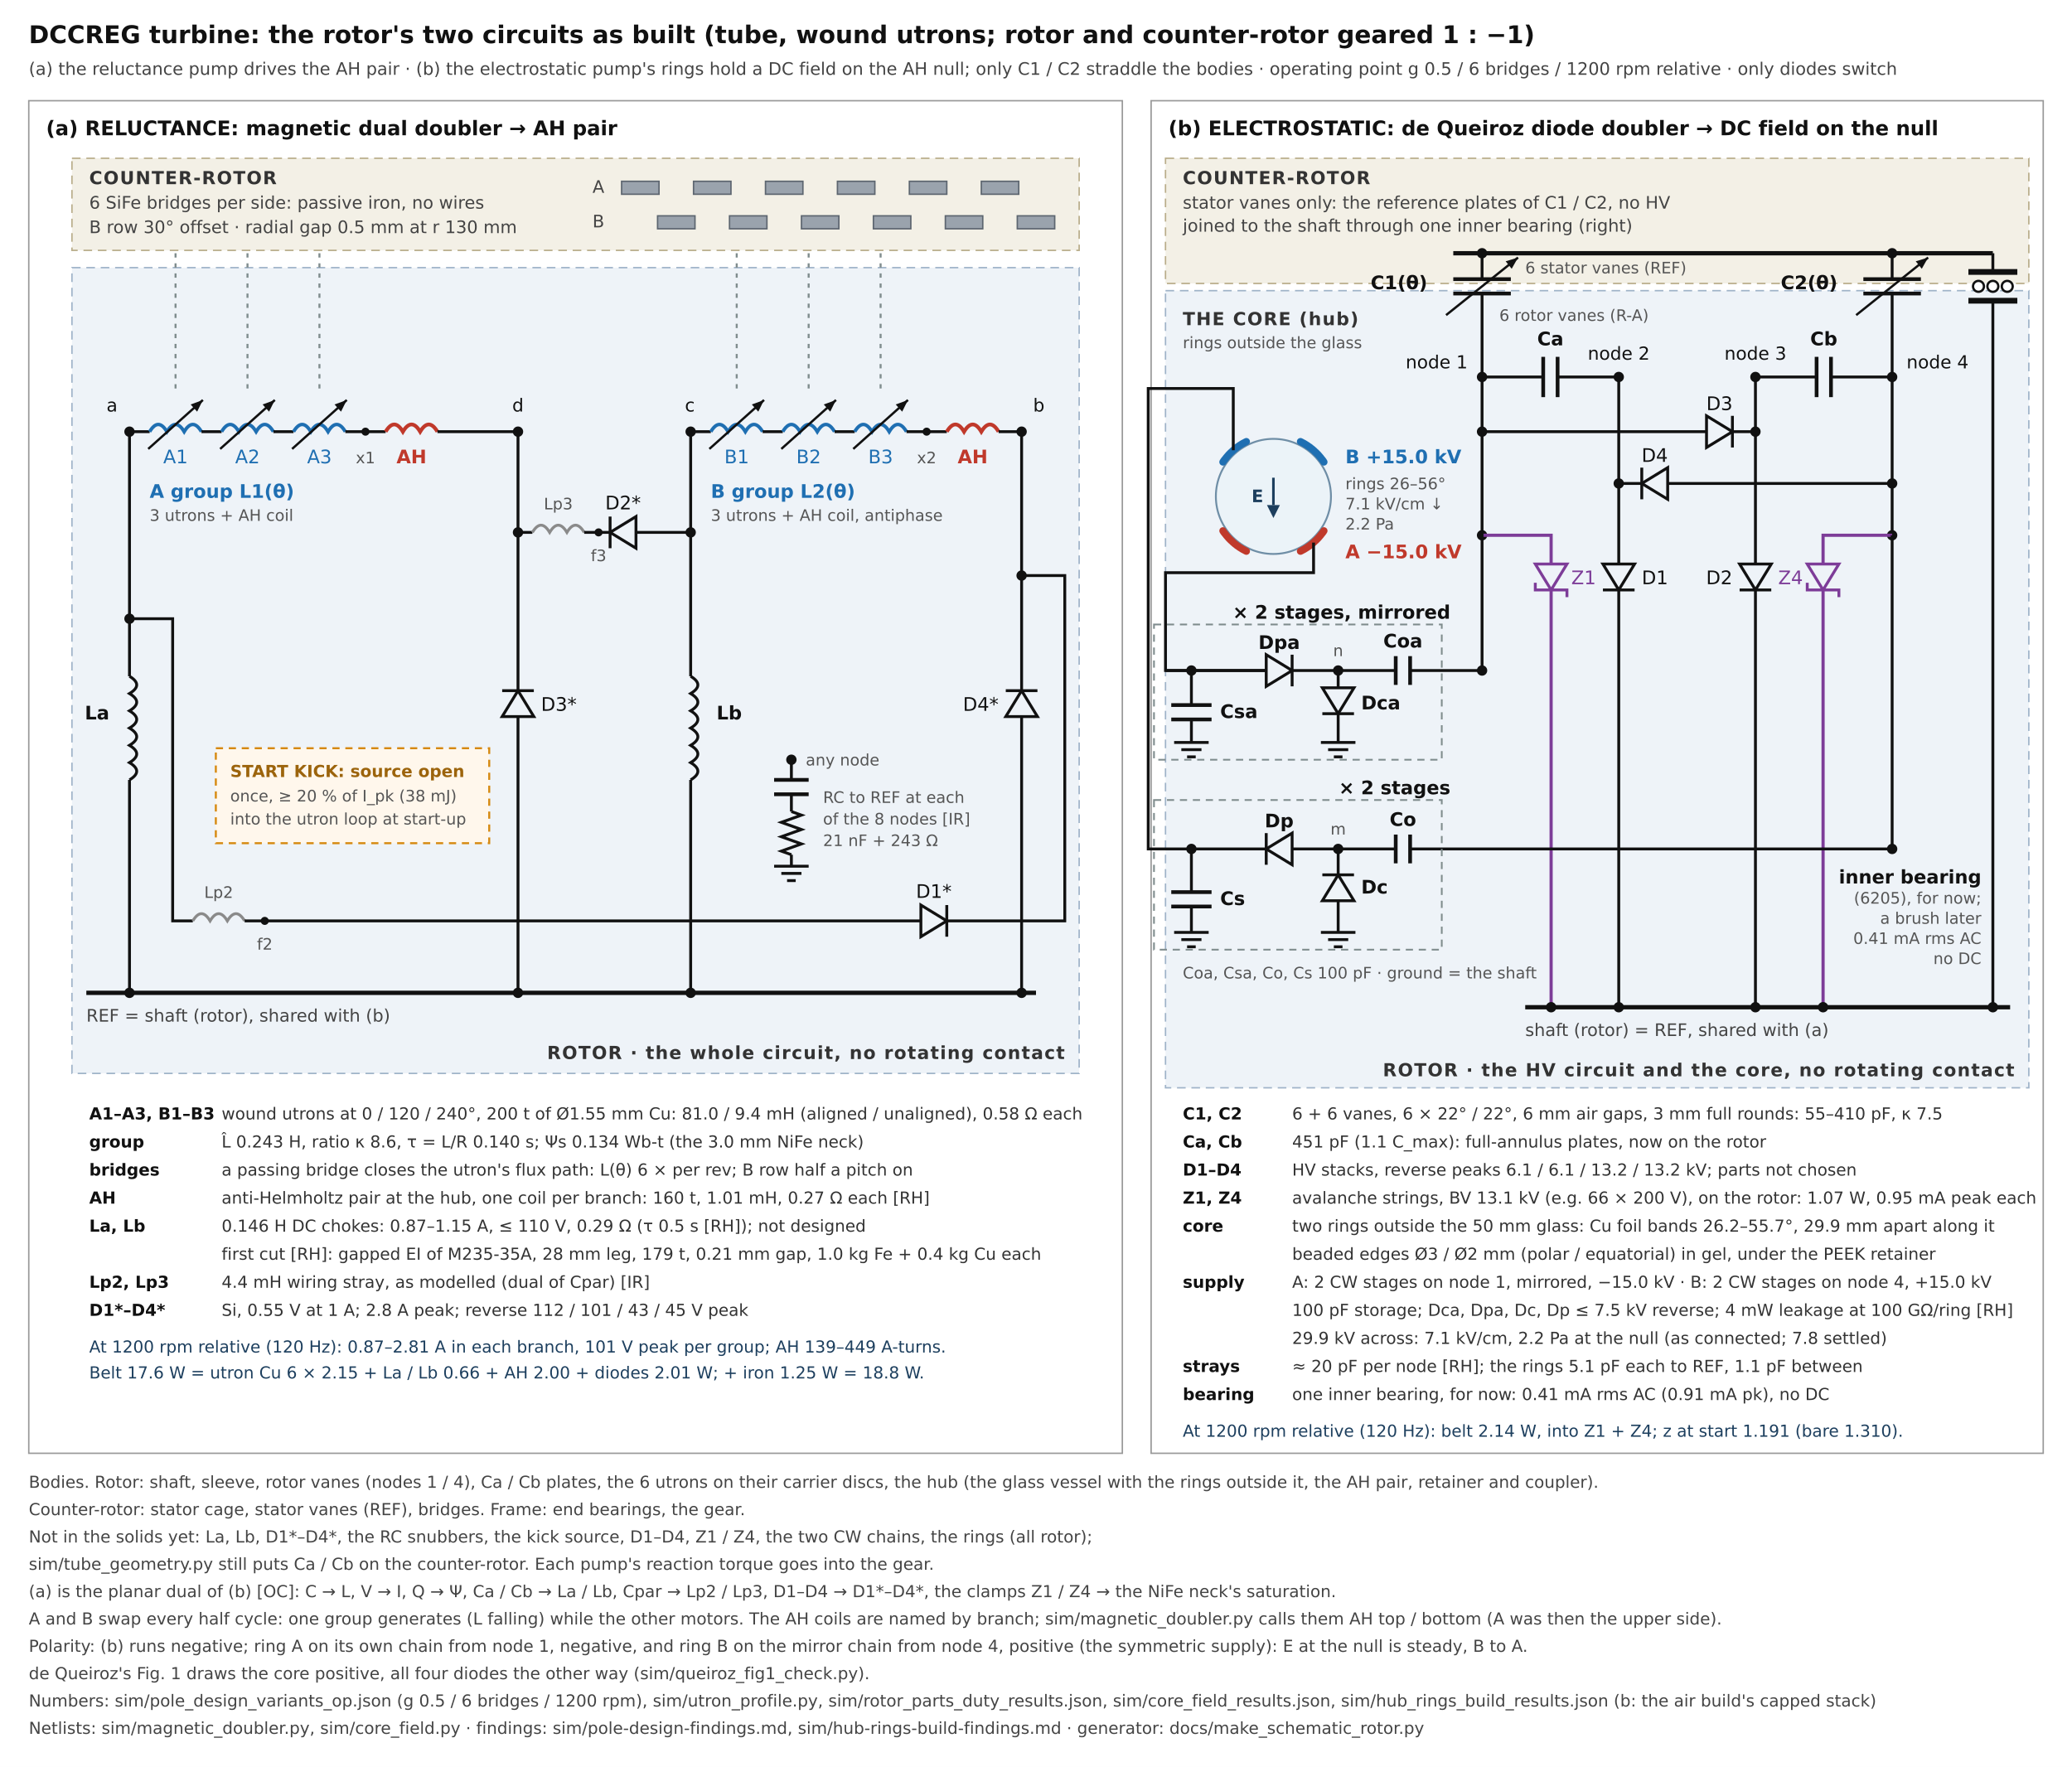
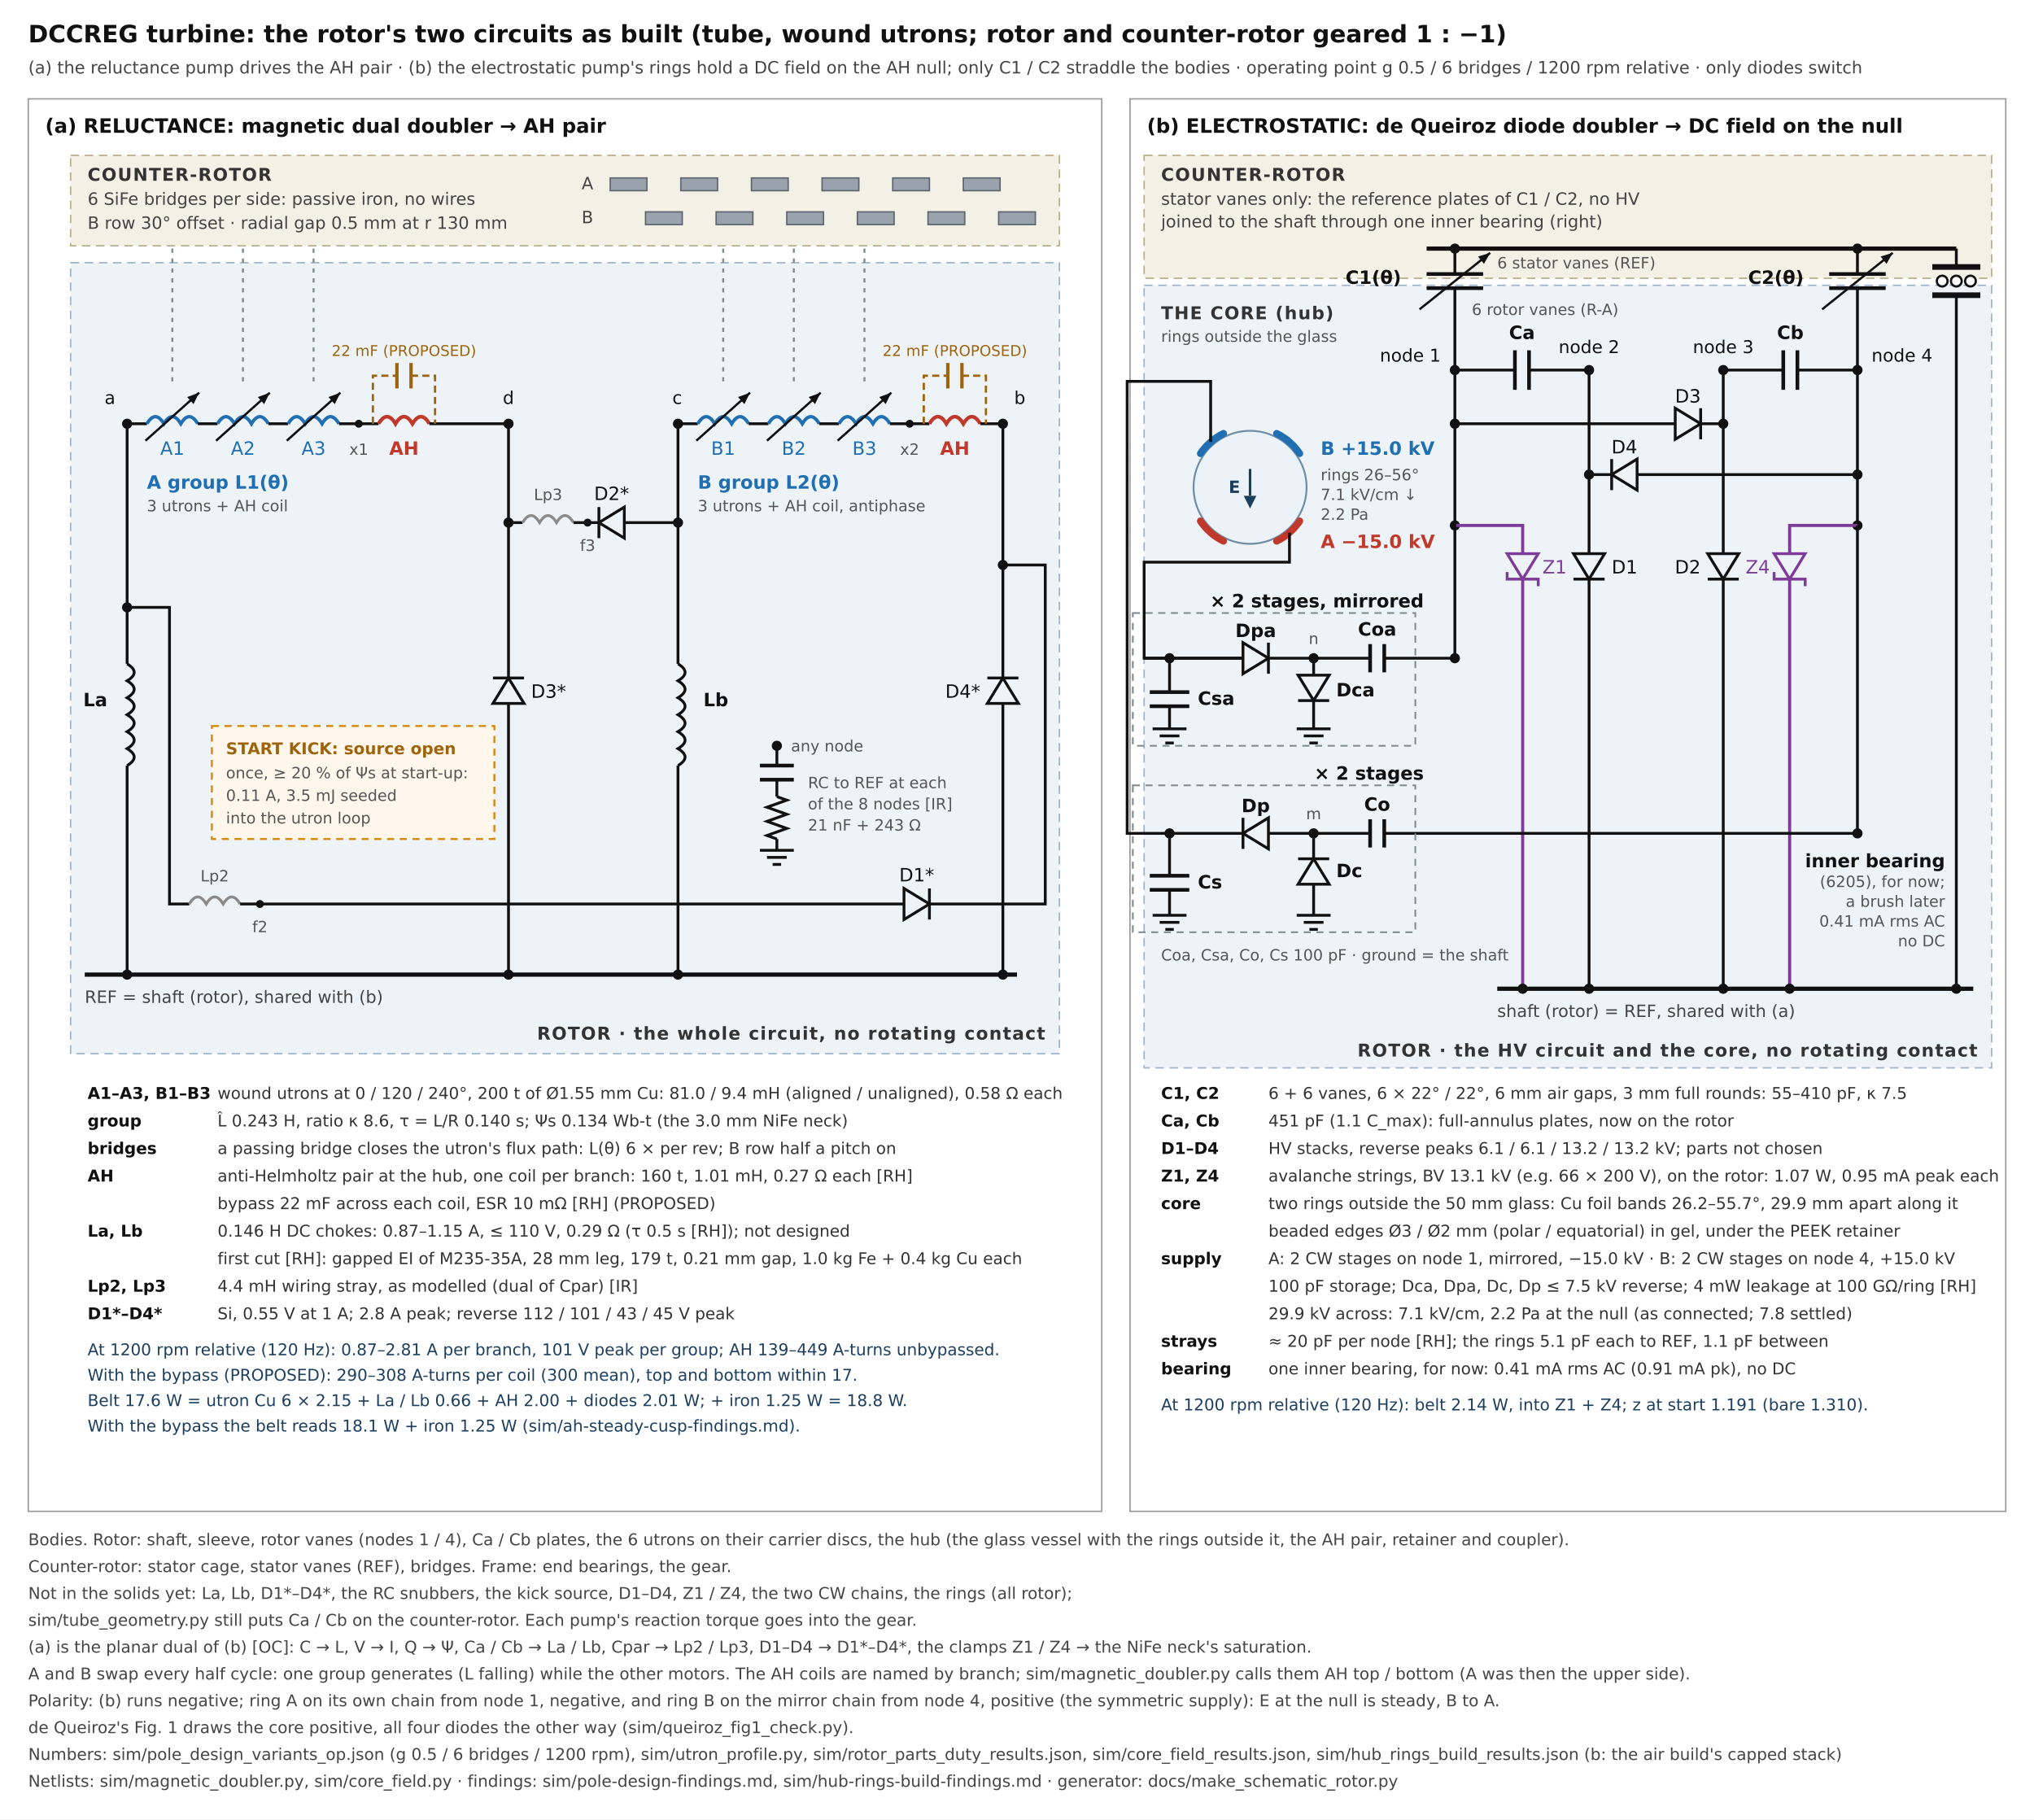
- <svg xmlns="http://www.w3.org/2000/svg" viewBox="0 0 1440 1228" width="1440" height="1228" font-family="DejaVu Sans, Arial, sans-serif" font-size="13">
-   <rect width="1440" height="1228" fill="#ffffff" />
+ <svg xmlns="http://www.w3.org/2000/svg" viewBox="0 0 1440 1288" width="1440" height="1288" font-family="DejaVu Sans, Arial, sans-serif" font-size="13">
+   <rect width="1440" height="1288" fill="#ffffff" />
  <style>
    .w{stroke:#111;stroke-width:2;fill:none} .ut{stroke:#1f6fb2;stroke-width:2.4;fill:none} .ah{stroke:#c0392b;stroke-width:2.6;fill:none}
    .st{stroke:#8a8a8a;stroke-width:2;fill:none} .lim{stroke:#7d3c98;stroke-width:2.2;fill:none}
    .zl{stroke:#7d3c98;stroke-width:2;fill:none} .va{stroke:#111;stroke-width:1.6}
    .pl{stroke:#111;stroke-width:2.6} .rail{stroke:#111;stroke-width:3} .mag{stroke:#7f8c8d;stroke-width:1.4;stroke-dasharray:3 4}
    .br{fill:#9aa3ad;stroke:#5d6670;stroke-width:1} .brush{fill:#444;stroke:#111;stroke-width:1}
    .ring{stroke:#111;stroke-width:4} .ball{fill:#fff;stroke:#111;stroke-width:1.6} .dot{fill:#111}
    .zone_cr{fill:#f3f0e6;stroke:#b9ad8a;stroke-width:1;stroke-dasharray:6 4} .zone_r{fill:#eef3f8;stroke:#9fb3c8;stroke-width:1;stroke-dasharray:6 4}
    .kick{fill:#fff7ec;stroke:#d68910;stroke-width:1.4;stroke-dasharray:5 4} .frame{fill:none;stroke:#999;stroke-width:1}
+     .prop{stroke:#9c640c;stroke-width:1.6;fill:none;stroke-dasharray:5 3} .propc{stroke:#9c640c;stroke-width:2.4}
+     .tp{fill:#9c640c;font-size:10.5px}
    .t{fill:#111} .tu{fill:#1f6fb2} .ta{fill:#c0392b} .tl{fill:#7d3c98} .nd{fill:#111;font-size:12.5px}
    .m{fill:#444;font-size:12px} .ms{fill:#555;font-size:11px} .zh{fill:#333;font-size:12.5px;font-weight:bold;letter-spacing:0.06em}
    .tk{fill:#111;font-size:11.5px;font-weight:bold} .tk2{fill:#9c640c;font-size:11.5px;font-weight:bold} .tv{fill:#333;font-size:11.5px}
    .op{fill:#1d3f5e;font-size:11.5px} .h{font-size:17px;font-weight:bold;fill:#111} .h2{font-size:14px;font-weight:bold;fill:#111}
    .n{fill:#444;font-size:11.5px} .te{fill:#1d3f5e;font-size:12px;font-weight:bold} .ef{stroke:#1d3f5e;stroke-width:1.8}
    .cone_a{fill:#f6d5d1;stroke:#c0392b;stroke-width:2.6} .cone_b{fill:#dbe7f3;stroke:#1f6fb2;stroke-width:2.6}
    .glass{fill:#eaf3f8;fill-opacity:0.92;stroke:#6f8ea6;stroke-width:1.3}
  </style>
  <text x="20.0" y="30.0" class="h" text-anchor="start">DCCREG turbine: the rotor's two circuits as built (tube, wound utrons; rotor and counter-rotor geared 1 : −1)</text>
  <text x="20.0" y="52.0" class="m" text-anchor="start">(a) the reluctance pump drives the AH pair · (b) the electrostatic pump's rings hold a DC field on the AH null; only C1 / C2 straddle the bodies · operating point g 0.5 / 6 bridges / 1200 rpm relative · only diodes switch</text>
-   <rect x="20.0" y="70.0" width="760.0" height="940.0" class="frame" />
+   <rect x="20.0" y="70.0" width="760.0" height="1000.0" class="frame" />
  <text x="32.0" y="94.0" class="h2" text-anchor="start">(a) RELUCTANCE: magnetic dual doubler → AH pair</text>
-   <rect x="800.0" y="70.0" width="620.0" height="940.0" class="frame" />
+   <rect x="800.0" y="70.0" width="620.0" height="1000.0" class="frame" />
  <text x="812.0" y="94.0" class="h2" text-anchor="start">(b) ELECTROSTATIC: de Queiroz diode doubler → DC field on the null</text>
  <rect x="50.0" y="110.0" width="700.0" height="64.0" class="zone_cr" />
  <text x="62.0" y="128.0" class="zh" text-anchor="start">COUNTER-ROTOR</text>
  <text x="62.0" y="145.0" class="m" text-anchor="start">6 SiFe bridges per side: passive iron, no wires</text>
  <text x="62.0" y="162.0" class="m" text-anchor="start">B row 30° offset · radial gap 0.5 mm at r 130 mm</text>
  <rect x="432.0" y="126" width="26" height="9" class="br" />
  <rect x="457.0" y="150" width="26" height="9" class="br" />
  <rect x="482.0" y="126" width="26" height="9" class="br" />
  <rect x="507.0" y="150" width="26" height="9" class="br" />
  <rect x="532.0" y="126" width="26" height="9" class="br" />
  <rect x="557.0" y="150" width="26" height="9" class="br" />
  <rect x="582.0" y="126" width="26" height="9" class="br" />
  <rect x="607.0" y="150" width="26" height="9" class="br" />
  <rect x="632.0" y="126" width="26" height="9" class="br" />
  <rect x="657.0" y="150" width="26" height="9" class="br" />
  <rect x="682.0" y="126" width="26" height="9" class="br" />
  <rect x="707.0" y="150" width="26" height="9" class="br" />
  <text x="420.0" y="134.0" class="m" text-anchor="end">A</text>
  <text x="420.0" y="158.0" class="m" text-anchor="end">B</text>
  <rect x="50.0" y="186.0" width="700.0" height="560.0" class="zone_r" />
  <text x="740.0" y="736.0" class="zh" text-anchor="end">ROTOR · the whole circuit, no rotating contact</text>
  <circle cx="90.0" cy="300.0" r="3.6" class="dot" />
  <text x="74.0" y="286.0" class="nd" text-anchor="start">a</text>
  <circle cx="360.0" cy="300.0" r="3.6" class="dot" />
  <text x="356.0" y="286.0" class="nd" text-anchor="start">d</text>
  <circle cx="480.0" cy="300.0" r="3.6" class="dot" />
  <text x="476.0" y="286.0" class="nd" text-anchor="start">c</text>
  <circle cx="710.0" cy="300.0" r="3.6" class="dot" />
  <text x="718.0" y="286.0" class="nd" text-anchor="start">b</text>
  <line x1="90.0" y1="300.0" x2="104.0" y2="300.0" class="w" />
  <path d="M104.0 300.0 q6 -10 12 0 q6 -10 12 0 q6 -10 12 0" class="ut" />
  <line x1="103.0" y1="312.0" x2="141.0" y2="278.0" class="va" />
  <polygon points="141.0,278.0 137.0,286.1 132.5,281.1" fill="#111" />
  <line x1="122.0" y1="176.0" x2="122.0" y2="274.0" class="mag" />
  <text x="122.0" y="322.0" class="tu" text-anchor="middle">A1</text>
  <line x1="140.0" y1="300.0" x2="154.0" y2="300.0" class="w" />
  <path d="M154.0 300.0 q6 -10 12 0 q6 -10 12 0 q6 -10 12 0" class="ut" />
  <line x1="153.0" y1="312.0" x2="191.0" y2="278.0" class="va" />
  <polygon points="191.0,278.0 187.0,286.1 182.5,281.1" fill="#111" />
  <line x1="172.0" y1="176.0" x2="172.0" y2="274.0" class="mag" />
  <text x="172.0" y="322.0" class="tu" text-anchor="middle">A2</text>
  <line x1="190.0" y1="300.0" x2="204.0" y2="300.0" class="w" />
  <path d="M204.0 300.0 q6 -10 12 0 q6 -10 12 0 q6 -10 12 0" class="ut" />
  <line x1="203.0" y1="312.0" x2="241.0" y2="278.0" class="va" />
  <polygon points="241.0,278.0 237.0,286.1 232.5,281.1" fill="#111" />
  <line x1="222.0" y1="176.0" x2="222.0" y2="274.0" class="mag" />
  <text x="222.0" y="322.0" class="tu" text-anchor="middle">A3</text>
  <line x1="240.0" y1="300.0" x2="254.0" y2="300.0" class="w" />
  <circle cx="254.0" cy="300.0" r="2.8" class="dot" />
  <text x="254.0" y="322.0" class="ms" text-anchor="middle">x1</text>
  <line x1="254.0" y1="300.0" x2="268.0" y2="300.0" class="w" />
  <path d="M268.0 300.0 q6 -10 12 0 q6 -10 12 0 q6 -10 12 0" class="ah" />
  <text x="286.0" y="322.0" class="ta" text-anchor="middle" font-weight="bold">AH</text>
  <line x1="304.0" y1="300.0" x2="360.0" y2="300.0" class="w" />
+   <polyline points="264.0,300.0 264.0,266.0 281.0,266.0" class="prop" />
+   <polyline points="291.0,266.0 308.0,266.0 308.0,300.0" class="prop" />
+   <line x1="281.0" y1="257.0" x2="281.0" y2="275.0" class="propc" />
+   <line x1="291.0" y1="257.0" x2="291.0" y2="275.0" class="propc" />
+   <text x="286.0" y="252.0" class="tp" text-anchor="middle">22 mF (PROPOSED)</text>
  <text x="104.0" y="346.0" class="tu" text-anchor="start" font-weight="bold">A group  L1(θ)</text>
  <text x="104.0" y="362.0" class="ms" text-anchor="start">3 utrons + AH coil</text>
  <line x1="480.0" y1="300.0" x2="494.0" y2="300.0" class="w" />
  <path d="M494.0 300.0 q6 -10 12 0 q6 -10 12 0 q6 -10 12 0" class="ut" />
  <line x1="493.0" y1="312.0" x2="531.0" y2="278.0" class="va" />
  <polygon points="531.0,278.0 527.0,286.1 522.5,281.1" fill="#111" />
  <line x1="512.0" y1="176.0" x2="512.0" y2="274.0" class="mag" />
  <text x="512.0" y="322.0" class="tu" text-anchor="middle">B1</text>
  <line x1="530.0" y1="300.0" x2="544.0" y2="300.0" class="w" />
  <path d="M544.0 300.0 q6 -10 12 0 q6 -10 12 0 q6 -10 12 0" class="ut" />
  <line x1="543.0" y1="312.0" x2="581.0" y2="278.0" class="va" />
  <polygon points="581.0,278.0 577.0,286.1 572.5,281.1" fill="#111" />
  <line x1="562.0" y1="176.0" x2="562.0" y2="274.0" class="mag" />
  <text x="562.0" y="322.0" class="tu" text-anchor="middle">B2</text>
  <line x1="580.0" y1="300.0" x2="594.0" y2="300.0" class="w" />
  <path d="M594.0 300.0 q6 -10 12 0 q6 -10 12 0 q6 -10 12 0" class="ut" />
  <line x1="593.0" y1="312.0" x2="631.0" y2="278.0" class="va" />
  <polygon points="631.0,278.0 627.0,286.1 622.5,281.1" fill="#111" />
  <line x1="612.0" y1="176.0" x2="612.0" y2="274.0" class="mag" />
  <text x="612.0" y="322.0" class="tu" text-anchor="middle">B3</text>
  <line x1="630.0" y1="300.0" x2="644.0" y2="300.0" class="w" />
  <circle cx="644.0" cy="300.0" r="2.8" class="dot" />
  <text x="644.0" y="322.0" class="ms" text-anchor="middle">x2</text>
  <line x1="644.0" y1="300.0" x2="658.0" y2="300.0" class="w" />
  <path d="M658.0 300.0 q6 -10 12 0 q6 -10 12 0 q6 -10 12 0" class="ah" />
  <text x="676.0" y="322.0" class="ta" text-anchor="middle" font-weight="bold">AH</text>
  <line x1="694.0" y1="300.0" x2="710.0" y2="300.0" class="w" />
+   <polyline points="654.0,300.0 654.0,266.0 671.0,266.0" class="prop" />
+   <polyline points="681.0,266.0 698.0,266.0 698.0,300.0" class="prop" />
+   <line x1="671.0" y1="257.0" x2="671.0" y2="275.0" class="propc" />
+   <line x1="681.0" y1="257.0" x2="681.0" y2="275.0" class="propc" />
+   <text x="676.0" y="252.0" class="tp" text-anchor="middle">22 mF (PROPOSED)</text>
  <text x="494.0" y="346.0" class="tu" text-anchor="start" font-weight="bold">B group  L2(θ)</text>
  <text x="494.0" y="362.0" class="ms" text-anchor="start">3 utrons + AH coil, antiphase</text>
  <line x1="90.0" y1="300.0" x2="90.0" y2="470.0" class="w" />
  <path d="M90.0 470.0 q10 6 0 12 q10 6 0 12 q10 6 0 12 q10 6 0 12 q10 6 0 12 q10 6 0 12" class="w" />
  <line x1="90.0" y1="542.0" x2="90.0" y2="690.0" class="w" />
  <text x="76.0" y="500.0" class="t" text-anchor="end" font-weight="bold">La</text>
  <line x1="480.0" y1="300.0" x2="480.0" y2="470.0" class="w" />
  <path d="M480.0 470.0 q10 6 0 12 q10 6 0 12 q10 6 0 12 q10 6 0 12 q10 6 0 12 q10 6 0 12" class="w" />
  <line x1="480.0" y1="542.0" x2="480.0" y2="690.0" class="w" />
  <text x="498.0" y="500.0" class="t" text-anchor="start" font-weight="bold">Lb</text>
  <line x1="360.0" y1="300.0" x2="360.0" y2="480.0" class="w" />
  <polygon points="371.0,498.0 349.0,498.0 360.0,480.0" fill="none" stroke="#111" stroke-width="2" />
  <line x1="371.0" y1="480.0" x2="349.0" y2="480.0" stroke="#111" stroke-width="2" />
  <line x1="360.0" y1="498.0" x2="360.0" y2="690.0" class="w" />
  <text x="376.0" y="494.0" class="t" text-anchor="start">D3*</text>
  <line x1="710.0" y1="300.0" x2="710.0" y2="480.0" class="w" />
  <polygon points="721.0,498.0 699.0,498.0 710.0,480.0" fill="none" stroke="#111" stroke-width="2" />
  <line x1="721.0" y1="480.0" x2="699.0" y2="480.0" stroke="#111" stroke-width="2" />
  <line x1="710.0" y1="498.0" x2="710.0" y2="690.0" class="w" />
  <text x="694.0" y="494.0" class="t" text-anchor="end">D4*</text>
  <circle cx="360.0" cy="370.0" r="3.6" class="dot" />
  <line x1="360.0" y1="370.0" x2="370.0" y2="370.0" class="w" />
  <path d="M370.0 370.0 q6 -10 12 0 q6 -10 12 0 q6 -10 12 0" class="st" />
  <line x1="406.0" y1="370.0" x2="416.0" y2="370.0" class="w" />
  <circle cx="416.0" cy="370.0" r="2.8" class="dot" />
  <text x="416.0" y="390.0" class="ms" text-anchor="middle">f3</text>
  <line x1="416.0" y1="370.0" x2="424.0" y2="370.0" class="w" />
  <polygon points="442.0,359.0 442.0,381.0 424.0,370.0" fill="none" stroke="#111" stroke-width="2" />
  <line x1="424.0" y1="359.0" x2="424.0" y2="381.0" stroke="#111" stroke-width="2" />
  <line x1="442.0" y1="370.0" x2="480.0" y2="370.0" class="w" />
  <circle cx="480.0" cy="370.0" r="3.6" class="dot" />
  <text x="388.0" y="354.0" class="ms" text-anchor="middle">Lp3</text>
  <text x="433.0" y="354.0" class="t" text-anchor="middle">D2*</text>
  <circle cx="90.0" cy="430.0" r="3.6" class="dot" />
  <polyline points="90.0,430.0 120.0,430.0 120.0,640.0 134.0,640.0" class="w" />
  <path d="M134.0 640.0 q6 -10 12 0 q6 -10 12 0 q6 -10 12 0" class="st" />
  <line x1="170.0" y1="640.0" x2="184.0" y2="640.0" class="w" />
  <circle cx="184.0" cy="640.0" r="2.8" class="dot" />
  <text x="184.0" y="660.0" class="ms" text-anchor="middle">f2</text>
  <text x="152.0" y="624.0" class="ms" text-anchor="middle">Lp2</text>
  <line x1="184.0" y1="640.0" x2="640.0" y2="640.0" class="w" />
  <polygon points="640.0,651.0 640.0,629.0 658.0,640.0" fill="none" stroke="#111" stroke-width="2" />
  <line x1="658.0" y1="651.0" x2="658.0" y2="629.0" stroke="#111" stroke-width="2" />
  <text x="649.0" y="624.0" class="t" text-anchor="middle">D1*</text>
  <polyline points="658.0,640.0 740.0,640.0 740.0,400.0 710.0,400.0" class="w" />
  <circle cx="710.0" cy="400.0" r="3.6" class="dot" />
  <line x1="60.0" y1="690.0" x2="720.0" y2="690.0" class="rail" />
  <circle cx="90.0" cy="690.0" r="3.6" class="dot" />
  <circle cx="360.0" cy="690.0" r="3.6" class="dot" />
  <circle cx="480.0" cy="690.0" r="3.6" class="dot" />
  <circle cx="710.0" cy="690.0" r="3.6" class="dot" />
  <text x="60.0" y="710.0" class="m" text-anchor="start">REF = shaft (rotor), shared with (b)</text>
-   <rect x="150.0" y="520.0" width="190.0" height="66.0" class="kick" />
-   <text x="160.0" y="540.0" class="tk2" text-anchor="start">START KICK: source open</text>
-   <text x="160.0" y="557.0" class="ms" text-anchor="start">once, ≥ 20 % of I_pk (38 mJ)</text>
-   <text x="160.0" y="573.0" class="ms" text-anchor="start">into the utron loop at start-up</text>
+   <rect x="150.0" y="514.0" width="200.0" height="80.0" class="kick" />
+   <text x="160.0" y="534.0" class="tk2" text-anchor="start">START KICK: source open</text>
+   <text x="160.0" y="551.0" class="ms" text-anchor="start">once, ≥ 20 % of Ψs at start-up:</text>
+   <text x="160.0" y="567.0" class="ms" text-anchor="start">0.11 A, 3.5 mJ seeded</text>
+   <text x="160.0" y="583.0" class="ms" text-anchor="start">into the utron loop</text>
  <circle cx="550.0" cy="528.0" r="3.6" class="dot" />
  <text x="560.0" y="532.0" class="ms" text-anchor="start">any node</text>
  <line x1="550.0" y1="528.0" x2="550.0" y2="542.0" class="w" />
  <line x1="538.0" y1="542.0" x2="562.0" y2="542.0" class="pl" />
  <line x1="538.0" y1="552.0" x2="562.0" y2="552.0" class="pl" />
  <line x1="550.0" y1="552.0" x2="550.0" y2="564.0" class="w" />
  <polyline points="550.0,564.0 557.0,566.5 543.0,571.5 557.0,576.5 543.0,581.5 557.0,586.5 543.0,591.5 550.0,594.0" class="w" />
  <line x1="550.0" y1="594.0" x2="550.0" y2="602.0" class="w" />
  <line x1="538.0" y1="602.0" x2="562.0" y2="602.0" class="w" />
  <line x1="543.0" y1="607.0" x2="557.0" y2="607.0" class="w" />
  <line x1="547.0" y1="612.0" x2="553.0" y2="612.0" class="w" />
  <text x="572.0" y="558.0" class="ms" text-anchor="start">RC to REF at each</text>
  <text x="572.0" y="573.0" class="ms" text-anchor="start">of the 8 nodes [IR]</text>
  <text x="572.0" y="588.0" class="ms" text-anchor="start">21 nF + 243 Ω</text>
  <rect x="810.0" y="110.0" width="600.0" height="87.0" class="zone_cr" />
  <text x="822.0" y="128.0" class="zh" text-anchor="start">COUNTER-ROTOR</text>
  <text x="822.0" y="145.0" class="m" text-anchor="start">stator vanes only: the reference plates of C1 / C2, no HV</text>
  <text x="822.0" y="161.0" class="m" text-anchor="start">joined to the shaft through one inner bearing (right)</text>
  <rect x="810.0" y="202.0" width="600.0" height="554.0" class="zone_r" />
  <text x="1400.0" y="748.0" class="zh" text-anchor="end">ROTOR · the HV circuit and the core, no rotating contact</text>
  <line x1="1010.0" y1="176.0" x2="1385.0" y2="176.0" class="rail" />
  <circle cx="1030.0" cy="176.0" r="3.6" class="dot" />
  <line x1="1030.0" y1="176.0" x2="1030.0" y2="194.0" class="w" />
  <line x1="1010.0" y1="194.0" x2="1050.0" y2="194.0" class="pl" />
  <line x1="1010.0" y1="204.0" x2="1050.0" y2="204.0" class="pl" />
  <line x1="1005.0" y1="219.0" x2="1055.0" y2="179.0" class="va" />
  <polygon points="1055.0,179.0 1050.6,186.8 1046.4,181.6" fill="#111" />
  <line x1="1030.0" y1="204.0" x2="1030.0" y2="262.0" class="w" />
  <text x="992.0" y="201.0" class="t" text-anchor="end" font-weight="bold">C1(θ)</text>
  <circle cx="1315.0" cy="176.0" r="3.6" class="dot" />
  <line x1="1315.0" y1="176.0" x2="1315.0" y2="194.0" class="w" />
  <line x1="1295.0" y1="194.0" x2="1335.0" y2="194.0" class="pl" />
  <line x1="1295.0" y1="204.0" x2="1335.0" y2="204.0" class="pl" />
  <line x1="1290.0" y1="219.0" x2="1340.0" y2="179.0" class="va" />
  <polygon points="1340.0,179.0 1335.6,186.8 1331.4,181.6" fill="#111" />
  <line x1="1315.0" y1="204.0" x2="1315.0" y2="262.0" class="w" />
  <text x="1277.0" y="201.0" class="t" text-anchor="end" font-weight="bold">C2(θ)</text>
  <text x="1060.0" y="190.0" class="ms" text-anchor="start">6 stator vanes (REF)</text>
  <text x="1042.0" y="223.0" class="ms" text-anchor="start">6 rotor vanes (R-A)</text>
  <circle cx="1030.0" cy="262.0" r="3.6" class="dot" />
  <text x="1020.0" y="256.0" class="nd" text-anchor="end">node 1</text>
  <circle cx="1125.0" cy="262.0" r="3.6" class="dot" />
  <text x="1125.0" y="250.0" class="nd" text-anchor="middle">node 2</text>
  <circle cx="1220.0" cy="262.0" r="3.6" class="dot" />
  <text x="1220.0" y="250.0" class="nd" text-anchor="middle">node 3</text>
  <circle cx="1315.0" cy="262.0" r="3.6" class="dot" />
  <text x="1325.0" y="256.0" class="nd" text-anchor="start">node 4</text>
  <line x1="1030.0" y1="262.0" x2="1072.5" y2="262.0" class="w" />
  <line x1="1072.5" y1="248.0" x2="1072.5" y2="276.0" class="pl" />
  <line x1="1082.5" y1="248.0" x2="1082.5" y2="276.0" class="pl" />
  <line x1="1082.5" y1="262.0" x2="1125.0" y2="262.0" class="w" />
  <text x="1077.5" y="240.0" class="t" text-anchor="middle" font-weight="bold">Ca</text>
  <line x1="1220.0" y1="262.0" x2="1262.5" y2="262.0" class="w" />
  <line x1="1262.5" y1="248.0" x2="1262.5" y2="276.0" class="pl" />
  <line x1="1272.5" y1="248.0" x2="1272.5" y2="276.0" class="pl" />
  <line x1="1272.5" y1="262.0" x2="1315.0" y2="262.0" class="w" />
  <text x="1267.5" y="240.0" class="t" text-anchor="middle" font-weight="bold">Cb</text>
  <circle cx="1030.0" cy="300.0" r="3.6" class="dot" />
  <line x1="1030.0" y1="300.0" x2="1186.0" y2="300.0" class="w" />
  <polygon points="1186.0,311.0 1186.0,289.0 1204.0,300.0" fill="none" stroke="#111" stroke-width="2" />
  <line x1="1204.0" y1="311.0" x2="1204.0" y2="289.0" stroke="#111" stroke-width="2" />
  <line x1="1204.0" y1="300.0" x2="1220.0" y2="300.0" class="w" />
  <circle cx="1220.0" cy="300.0" r="3.6" class="dot" />
  <text x="1195.0" y="285.0" class="t" text-anchor="middle">D3</text>
  <line x1="1315.0" y1="262.0" x2="1315.0" y2="372.0" class="w" />
  <circle cx="1315.0" cy="336.0" r="3.6" class="dot" />
  <line x1="1315.0" y1="336.0" x2="1159.0" y2="336.0" class="w" />
  <polygon points="1159.0,325.0 1159.0,347.0 1141.0,336.0" fill="none" stroke="#111" stroke-width="2" />
  <line x1="1141.0" y1="325.0" x2="1141.0" y2="347.0" stroke="#111" stroke-width="2" />
  <line x1="1141.0" y1="336.0" x2="1125.0" y2="336.0" class="w" />
  <circle cx="1125.0" cy="336.0" r="3.6" class="dot" />
  <text x="1150.0" y="321.0" class="t" text-anchor="middle">D4</text>
  <line x1="1125.0" y1="262.0" x2="1125.0" y2="392.0" class="w" />
  <polygon points="1114.0,392.0 1136.0,392.0 1125.0,410.0" fill="none" stroke="#111" stroke-width="2" />
  <line x1="1114.0" y1="410.0" x2="1136.0" y2="410.0" stroke="#111" stroke-width="2" />
  <line x1="1125.0" y1="410.0" x2="1125.0" y2="700.0" class="w" />
  <text x="1141.0" y="406.0" class="t" text-anchor="start">D1</text>
  <line x1="1220.0" y1="262.0" x2="1220.0" y2="392.0" class="w" />
  <polygon points="1209.0,392.0 1231.0,392.0 1220.0,410.0" fill="none" stroke="#111" stroke-width="2" />
  <line x1="1209.0" y1="410.0" x2="1231.0" y2="410.0" stroke="#111" stroke-width="2" />
  <line x1="1220.0" y1="410.0" x2="1220.0" y2="700.0" class="w" />
  <text x="1204.0" y="406.0" class="t" text-anchor="end">D2</text>
  <circle cx="1030.0" cy="372.0" r="3.6" class="dot" />
  <polyline points="1030.0,372.0 1078.0,372.0 1078.0,392.0" class="lim" />
  <polygon points="1067.0,392.0 1089.0,392.0 1078.0,410.0" fill="none" stroke="#7d3c98" stroke-width="2" />
  <polyline points="1067.0,405.0 1067.0,410.0 1089.0,410.0 1089.0,415.0" class="zl" />
  <line x1="1078.0" y1="410.0" x2="1078.0" y2="700.0" class="lim" />
  <text x="1092.0" y="406.0" class="tl" text-anchor="start">Z1</text>
  <circle cx="1315.0" cy="372.0" r="3.6" class="dot" />
  <polyline points="1315.0,372.0 1267.0,372.0 1267.0,392.0" class="lim" />
  <polygon points="1256.0,392.0 1278.0,392.0 1267.0,410.0" fill="none" stroke="#7d3c98" stroke-width="2" />
  <polyline points="1256.0,405.0 1256.0,410.0 1278.0,410.0 1278.0,415.0" class="zl" />
  <line x1="1267.0" y1="410.0" x2="1267.0" y2="700.0" class="lim" />
  <text x="1253.0" y="406.0" class="tl" text-anchor="end">Z4</text>
  <line x1="1315.0" y1="372.0" x2="1315.0" y2="590.0" class="w" />
  <circle cx="1315.0" cy="590.0" r="3.6" class="dot" />
  <circle cx="885.0" cy="345.0" r="40.0" class="glass" />
  <polyline points="866.2,306.9 865.4,307.3 864.5,307.8 863.7,308.2 862.9,308.7 862.1,309.2 861.3,309.7 860.5,310.3 859.7,310.8 859.0,311.4 858.2,312.0 857.5,312.6 856.8,313.2 856.1,313.9 855.4,314.5 854.7,315.2 854.0,315.9 853.4,316.6 852.8,317.3 852.2,318.0 851.6,318.8 851.0,319.5 850.4,320.3 849.9,321.1" fill="none" stroke="#1f6fb2" stroke-width="5" stroke-linecap="round" />
  <polyline points="903.8,306.9 904.6,307.3 905.5,307.8 906.3,308.2 907.1,308.7 907.9,309.2 908.7,309.7 909.5,310.3 910.3,310.8 911.0,311.4 911.8,312.0 912.5,312.6 913.2,313.2 913.9,313.9 914.6,314.5 915.3,315.2 916.0,315.9 916.6,316.6 917.2,317.3 917.8,318.0 918.4,318.8 919.0,319.5 919.6,320.3 920.1,321.1" fill="none" stroke="#1f6fb2" stroke-width="5" stroke-linecap="round" />
  <polyline points="866.2,383.1 865.4,382.7 864.5,382.2 863.7,381.8 862.9,381.3 862.1,380.8 861.3,380.3 860.5,379.7 859.7,379.2 859.0,378.6 858.2,378.0 857.5,377.4 856.8,376.8 856.1,376.1 855.4,375.5 854.7,374.8 854.0,374.1 853.4,373.4 852.8,372.7 852.2,372.0 851.6,371.2 851.0,370.5 850.4,369.7 849.9,368.9" fill="none" stroke="#c0392b" stroke-width="5" stroke-linecap="round" />
  <polyline points="903.8,383.1 904.6,382.7 905.5,382.2 906.3,381.8 907.1,381.3 907.9,380.8 908.7,380.3 909.5,379.7 910.3,379.2 911.0,378.6 911.8,378.0 912.5,377.4 913.2,376.8 913.9,376.1 914.6,375.5 915.3,374.8 916.0,374.1 916.6,373.4 917.2,372.7 917.8,372.0 918.4,371.2 919.0,370.5 919.6,369.7 920.1,368.9" fill="none" stroke="#c0392b" stroke-width="5" stroke-linecap="round" />
  <line x1="885.0" y1="332.0" x2="885.0" y2="351.0" class="ef" />
  <polygon points="885.0,360.0 880.5,351.0 889.5,351.0" fill="#1d3f5e" />
  <text x="878.0" y="349.0" class="te" text-anchor="end">E</text>
  <line x1="1030.0" y1="262.0" x2="1030.0" y2="466.0" class="w" />
  <circle cx="1030.0" cy="466.0" r="3.6" class="dot" />
  <polyline points="912.9,377.1 912.9,398.0 810.0,398.0 810.0,466.0 880.0,466.0" class="w" />
  <circle cx="828.0" cy="466.0" r="3.6" class="dot" />
  <line x1="828.0" y1="466.0" x2="828.0" y2="490.0" class="w" />
  <line x1="814.0" y1="490.0" x2="842.0" y2="490.0" class="pl" />
  <line x1="814.0" y1="500.0" x2="842.0" y2="500.0" class="pl" />
  <line x1="828.0" y1="500.0" x2="828.0" y2="516.0" class="w" />
  <line x1="816.0" y1="516.0" x2="840.0" y2="516.0" class="w" />
  <line x1="821.0" y1="521.0" x2="835.0" y2="521.0" class="w" />
  <line x1="825.0" y1="526.0" x2="831.0" y2="526.0" class="w" />
  <text x="848.0" y="499.0" class="t" text-anchor="start" font-weight="bold">Csa</text>
  <line x1="810.0" y1="466.0" x2="880.0" y2="466.0" class="w" />
  <polygon points="880.0,477.0 880.0,455.0 898.0,466.0" fill="none" stroke="#111" stroke-width="2" />
  <line x1="898.0" y1="477.0" x2="898.0" y2="455.0" stroke="#111" stroke-width="2" />
  <line x1="898.0" y1="466.0" x2="930.0" y2="466.0" class="w" />
  <text x="889.0" y="451.0" class="t" text-anchor="middle" font-weight="bold">Dpa</text>
  <circle cx="930.0" cy="466.0" r="3.6" class="dot" />
  <text x="930.0" y="456.0" class="ms" text-anchor="middle">n</text>
  <line x1="930.0" y1="466.0" x2="930.0" y2="478.0" class="w" />
  <polygon points="919.0,478.0 941.0,478.0 930.0,496.0" fill="none" stroke="#111" stroke-width="2" />
  <line x1="919.0" y1="496.0" x2="941.0" y2="496.0" stroke="#111" stroke-width="2" />
  <line x1="930.0" y1="496.0" x2="930.0" y2="516.0" class="w" />
  <line x1="918.0" y1="516.0" x2="942.0" y2="516.0" class="w" />
  <line x1="923.0" y1="521.0" x2="937.0" y2="521.0" class="w" />
  <line x1="927.0" y1="526.0" x2="933.0" y2="526.0" class="w" />
  <text x="946.0" y="493.0" class="t" text-anchor="start" font-weight="bold">Dca</text>
  <line x1="930.0" y1="466.0" x2="970.0" y2="466.0" class="w" />
  <line x1="970.0" y1="456.0" x2="970.0" y2="476.0" class="pl" />
  <line x1="980.0" y1="456.0" x2="980.0" y2="476.0" class="pl" />
  <line x1="980.0" y1="466.0" x2="1030.0" y2="466.0" class="w" />
  <text x="975.0" y="450.0" class="t" text-anchor="middle" font-weight="bold">Coa</text>
  <rect x="802.0" y="434.0" width="200.0" height="94" fill="none" stroke="#7f8c8d" stroke-width="1.2" stroke-dasharray="5 4" />
  <text x="1008.0" y="430.0" class="t" text-anchor="end" font-weight="bold">× 2 stages, mirrored</text>
  <polyline points="857.1,312.9 857.1,270.0 798.0,270.0 798.0,590.0 880.0,590.0" class="w" />
  <circle cx="828.0" cy="590.0" r="3.6" class="dot" />
  <line x1="828.0" y1="590.0" x2="828.0" y2="620.0" class="w" />
  <line x1="814.0" y1="620.0" x2="842.0" y2="620.0" class="pl" />
  <line x1="814.0" y1="630.0" x2="842.0" y2="630.0" class="pl" />
  <line x1="828.0" y1="630.0" x2="828.0" y2="648.0" class="w" />
  <line x1="816.0" y1="648.0" x2="840.0" y2="648.0" class="w" />
  <line x1="821.0" y1="653.0" x2="835.0" y2="653.0" class="w" />
  <line x1="825.0" y1="658.0" x2="831.0" y2="658.0" class="w" />
  <text x="848.0" y="629.0" class="t" text-anchor="start" font-weight="bold">Cs</text>
  <polygon points="898.0,579.0 898.0,601.0 880.0,590.0" fill="none" stroke="#111" stroke-width="2" />
  <line x1="880.0" y1="579.0" x2="880.0" y2="601.0" stroke="#111" stroke-width="2" />
  <line x1="898.0" y1="590.0" x2="930.0" y2="590.0" class="w" />
  <text x="889.0" y="575.0" class="t" text-anchor="middle" font-weight="bold">Dp</text>
  <circle cx="930.0" cy="590.0" r="3.6" class="dot" />
  <text x="930.0" y="580.0" class="ms" text-anchor="middle">m</text>
  <line x1="930.0" y1="590.0" x2="930.0" y2="608.0" class="w" />
  <polygon points="941.0,626.0 919.0,626.0 930.0,608.0" fill="none" stroke="#111" stroke-width="2" />
  <line x1="941.0" y1="608.0" x2="919.0" y2="608.0" stroke="#111" stroke-width="2" />
  <line x1="930.0" y1="626.0" x2="930.0" y2="648.0" class="w" />
  <line x1="918.0" y1="648.0" x2="942.0" y2="648.0" class="w" />
  <line x1="923.0" y1="653.0" x2="937.0" y2="653.0" class="w" />
  <line x1="927.0" y1="658.0" x2="933.0" y2="658.0" class="w" />
  <text x="946.0" y="621.0" class="t" text-anchor="start" font-weight="bold">Dc</text>
  <line x1="930.0" y1="590.0" x2="970.0" y2="590.0" class="w" />
  <line x1="970.0" y1="580.0" x2="970.0" y2="600.0" class="pl" />
  <line x1="980.0" y1="580.0" x2="980.0" y2="600.0" class="pl" />
  <line x1="980.0" y1="590.0" x2="1315.0" y2="590.0" class="w" />
  <text x="975.0" y="574.0" class="t" text-anchor="middle" font-weight="bold">Co</text>
  <rect x="802.0" y="556.0" width="200.0" height="104" fill="none" stroke="#7f8c8d" stroke-width="1.2" stroke-dasharray="5 4" />
  <text x="1008.0" y="552.0" class="t" text-anchor="end" font-weight="bold">× 2 stages</text>
  <text x="822.0" y="680.0" class="ms" text-anchor="start">Coa, Csa, Co, Cs 100 pF · ground = the shaft</text>
  <text x="935.0" y="322.0" class="tu" text-anchor="start" font-weight="bold">B +15.0 kV</text>
  <text x="935.0" y="340.0" class="ms" text-anchor="start">rings 26–56°</text>
  <text x="935.0" y="354.0" class="ms" text-anchor="start">7.1 kV/cm ↓</text>
  <text x="935.0" y="368.0" class="ms" text-anchor="start">2.2 Pa</text>
  <text x="935.0" y="388.0" class="ta" text-anchor="start" font-weight="bold">A −15.0 kV</text>
  <text x="822.0" y="226.0" class="zh" text-anchor="start">THE CORE (hub)</text>
  <text x="822.0" y="242.0" class="ms" text-anchor="start">rings outside the glass</text>
  <line x1="1385.0" y1="176.0" x2="1385.0" y2="189.0" class="w" />
  <line x1="1368.0" y1="189.0" x2="1402.0" y2="189.0" class="ring" />
  <line x1="1368.0" y1="209.0" x2="1402.0" y2="209.0" class="ring" />
  <circle cx="1375.0" cy="199.0" r="3.8" class="ball" />
  <circle cx="1385.0" cy="199.0" r="3.8" class="ball" />
  <circle cx="1395.0" cy="199.0" r="3.8" class="ball" />
  <line x1="1385.0" y1="209.0" x2="1385.0" y2="700.0" class="w" />
  <text x="1377.0" y="614.0" class="t" text-anchor="end" font-weight="bold">inner bearing</text>
  <text x="1377.0" y="628.0" class="ms" text-anchor="end">(6205), for now;</text>
  <text x="1377.0" y="642.0" class="ms" text-anchor="end">a brush later</text>
  <text x="1377.0" y="656.0" class="ms" text-anchor="end">0.41 mA rms AC</text>
  <text x="1377.0" y="670.0" class="ms" text-anchor="end">no DC</text>
  <line x1="1060.0" y1="700.0" x2="1397.0" y2="700.0" class="rail" />
  <circle cx="1078.0" cy="700.0" r="3.6" class="dot" />
  <circle cx="1125.0" cy="700.0" r="3.6" class="dot" />
  <circle cx="1220.0" cy="700.0" r="3.6" class="dot" />
  <circle cx="1267.0" cy="700.0" r="3.6" class="dot" />
  <circle cx="1385.0" cy="700.0" r="3.6" class="dot" />
  <text x="1060.0" y="720.0" class="m" text-anchor="start">shaft (rotor) = REF, shared with (a)</text>
  <text x="62.0" y="778.0" class="tk" text-anchor="start">A1–A3, B1–B3</text>
  <text x="154.0" y="778.0" class="tv" text-anchor="start">wound utrons at 0 / 120 / 240°, 200 t of Ø1.55 mm Cu: 81.0 / 9.4 mH (aligned / unaligned), 0.58 Ω each</text>
  <text x="62.0" y="797.5" class="tk" text-anchor="start">group</text>
  <text x="154.0" y="797.5" class="tv" text-anchor="start">L̂ 0.243 H, ratio κ 8.6, τ = L/R 0.140 s; Ψs 0.134 Wb-t (the 3.0 mm NiFe neck)</text>
  <text x="62.0" y="817.0" class="tk" text-anchor="start">bridges</text>
  <text x="154.0" y="817.0" class="tv" text-anchor="start">a passing bridge closes the utron's flux path: L(θ) 6 × per rev; B row half a pitch on</text>
  <text x="62.0" y="836.5" class="tk" text-anchor="start">AH</text>
  <text x="154.0" y="836.5" class="tv" text-anchor="start">anti-Helmholtz pair at the hub, one coil per branch: 160 t, 1.01 mH, 0.27 Ω each [RH]</text>
-   <text x="62.0" y="856.0" class="tk" text-anchor="start">La, Lb</text>
-   <text x="154.0" y="856.0" class="tv" text-anchor="start">0.146 H DC chokes: 0.87–1.15 A, ≤ 110 V, 0.29 Ω (τ 0.5 s [RH]); not designed</text>
-   <text x="62.0" y="875.5" class="tk" text-anchor="start" />
-   <text x="154.0" y="875.5" class="tv" text-anchor="start">first cut [RH]: gapped EI of M235-35A, 28 mm leg, 179 t, 0.21 mm gap, 1.0 kg Fe + 0.4 kg Cu each</text>
-   <text x="62.0" y="895.0" class="tk" text-anchor="start">Lp2, Lp3</text>
-   <text x="154.0" y="895.0" class="tv" text-anchor="start">4.4 mH wiring stray, as modelled (dual of Cpar) [IR]</text>
-   <text x="62.0" y="914.5" class="tk" text-anchor="start">D1*–D4*</text>
-   <text x="154.0" y="914.5" class="tv" text-anchor="start">Si, 0.55 V at 1 A; 2.8 A peak; reverse 112 / 101 / 43 / 45 V peak</text>
-   <text x="62.0" y="940.0" class="op" text-anchor="start">At 1200 rpm relative (120 Hz): 0.87–2.81 A in each branch, 101 V peak per group; AH 139–449 A-turns.</text>
-   <text x="62.0" y="958.0" class="op" text-anchor="start">Belt 17.6 W = utron Cu 6 × 2.15 + La / Lb 0.66 + AH 2.00 + diodes 2.01 W; + iron 1.25 W = 18.8 W.</text>
+   <text x="62.0" y="856.0" class="tk" text-anchor="start" />
+   <text x="154.0" y="856.0" class="tv" text-anchor="start">bypass 22 mF across each coil, ESR 10 mΩ [RH] (PROPOSED)</text>
+   <text x="62.0" y="875.5" class="tk" text-anchor="start">La, Lb</text>
+   <text x="154.0" y="875.5" class="tv" text-anchor="start">0.146 H DC chokes: 0.87–1.15 A, ≤ 110 V, 0.29 Ω (τ 0.5 s [RH]); not designed</text>
+   <text x="62.0" y="895.0" class="tk" text-anchor="start" />
+   <text x="154.0" y="895.0" class="tv" text-anchor="start">first cut [RH]: gapped EI of M235-35A, 28 mm leg, 179 t, 0.21 mm gap, 1.0 kg Fe + 0.4 kg Cu each</text>
+   <text x="62.0" y="914.5" class="tk" text-anchor="start">Lp2, Lp3</text>
+   <text x="154.0" y="914.5" class="tv" text-anchor="start">4.4 mH wiring stray, as modelled (dual of Cpar) [IR]</text>
+   <text x="62.0" y="934.0" class="tk" text-anchor="start">D1*–D4*</text>
+   <text x="154.0" y="934.0" class="tv" text-anchor="start">Si, 0.55 V at 1 A; 2.8 A peak; reverse 112 / 101 / 43 / 45 V peak</text>
+   <text x="62.0" y="959.5" class="op" text-anchor="start">At 1200 rpm relative (120 Hz): 0.87–2.81 A per branch, 101 V peak per group; AH 139–449 A-turns unbypassed.</text>
+   <text x="62.0" y="977.5" class="op" text-anchor="start">With the bypass (PROPOSED): 290–308 A-turns per coil (300 mean), top and bottom within 17.</text>
+   <text x="62.0" y="995.5" class="op" text-anchor="start">Belt 17.6 W = utron Cu 6 × 2.15 + La / Lb 0.66 + AH 2.00 + diodes 2.01 W; + iron 1.25 W = 18.8 W.</text>
+   <text x="62.0" y="1013.5" class="op" text-anchor="start">With the bypass the belt reads 18.1 W + iron 1.25 W (sim/ah-steady-cusp-findings.md).</text>
  <text x="822.0" y="778.0" class="tk" text-anchor="start">C1, C2</text>
  <text x="898.0" y="778.0" class="tv" text-anchor="start">6 + 6 vanes, 6 × 22° / 22°, 6 mm air gaps, 3 mm full rounds: 55–410 pF, κ 7.5</text>
  <text x="822.0" y="797.5" class="tk" text-anchor="start">Ca, Cb</text>
  <text x="898.0" y="797.5" class="tv" text-anchor="start">451 pF (1.1 C_max): full-annulus plates, now on the rotor</text>
  <text x="822.0" y="817.0" class="tk" text-anchor="start">D1–D4</text>
  <text x="898.0" y="817.0" class="tv" text-anchor="start">HV stacks, reverse peaks 6.1 / 6.1 / 13.2 / 13.2 kV; parts not chosen</text>
  <text x="822.0" y="836.5" class="tk" text-anchor="start">Z1, Z4</text>
  <text x="898.0" y="836.5" class="tv" text-anchor="start">avalanche strings, BV 13.1 kV (e.g. 66 × 200 V), on the rotor: 1.07 W, 0.95 mA peak each</text>
  <text x="822.0" y="856.0" class="tk" text-anchor="start">core</text>
  <text x="898.0" y="856.0" class="tv" text-anchor="start">two rings outside the 50 mm glass: Cu foil bands 26.2–55.7°, 29.9 mm apart along it</text>
  <text x="822.0" y="875.5" class="tk" text-anchor="start" />
  <text x="898.0" y="875.5" class="tv" text-anchor="start">beaded edges Ø3 / Ø2 mm (polar / equatorial) in gel, under the PEEK retainer</text>
  <text x="822.0" y="895.0" class="tk" text-anchor="start">supply</text>
  <text x="898.0" y="895.0" class="tv" text-anchor="start">A: 2 CW stages on node 1, mirrored, −15.0 kV · B: 2 CW stages on node 4, +15.0 kV</text>
  <text x="822.0" y="914.5" class="tk" text-anchor="start" />
  <text x="898.0" y="914.5" class="tv" text-anchor="start">100 pF storage; Dca, Dpa, Dc, Dp ≤ 7.5 kV reverse; 4 mW leakage at 100 GΩ/ring [RH]</text>
  <text x="822.0" y="934.0" class="tk" text-anchor="start" />
  <text x="898.0" y="934.0" class="tv" text-anchor="start">29.9 kV across: 7.1 kV/cm, 2.2 Pa at the null (as connected; 7.8 settled)</text>
  <text x="822.0" y="953.5" class="tk" text-anchor="start">strays</text>
  <text x="898.0" y="953.5" class="tv" text-anchor="start">≈ 20 pF per node [RH]; the rings 5.1 pF each to REF, 1.1 pF between</text>
  <text x="822.0" y="973.0" class="tk" text-anchor="start">bearing</text>
  <text x="898.0" y="973.0" class="tv" text-anchor="start">one inner bearing, for now: 0.41 mA rms AC (0.91 mA pk), no DC</text>
  <text x="822.0" y="998.5" class="op" text-anchor="start">At 1200 rpm relative (120 Hz): belt 2.14 W, into Z1 + Z4; z at start 1.191 (bare 1.310).</text>
-   <text x="20.0" y="1034.0" class="n" text-anchor="start">Bodies. Rotor: shaft, sleeve, rotor vanes (nodes 1 / 4), Ca / Cb plates, the 6 utrons on their carrier discs, the hub (the glass vessel with the rings outside it, the AH pair, retainer and coupler).</text>
-   <text x="20.0" y="1053.0" class="n" text-anchor="start">Counter-rotor: stator cage, stator vanes (REF), bridges. Frame: end bearings, the gear.</text>
-   <text x="20.0" y="1072.0" class="n" text-anchor="start">Not in the solids yet: La, Lb, D1*–D4*, the RC snubbers, the kick source, D1–D4, Z1 / Z4, the two CW chains, the rings (all rotor);</text>
-   <text x="20.0" y="1091.0" class="n" text-anchor="start">sim/tube_geometry.py still puts Ca / Cb on the counter-rotor. Each pump's reaction torque goes into the gear.</text>
-   <text x="20.0" y="1110.0" class="n" text-anchor="start">(a) is the planar dual of (b) [OC]: C → L, V → I, Q → Ψ, Ca / Cb → La / Lb, Cpar → Lp2 / Lp3, D1–D4 → D1*–D4*, the clamps Z1 / Z4 → the NiFe neck's saturation.</text>
-   <text x="20.0" y="1129.0" class="n" text-anchor="start">A and B swap every half cycle: one group generates (L falling) while the other motors. The AH coils are named by branch; sim/magnetic_doubler.py calls them AH top / bottom (A was then the upper side).</text>
-   <text x="20.0" y="1148.0" class="n" text-anchor="start">Polarity: (b) runs negative; ring A on its own chain from node 1, negative, and ring B on the mirror chain from node 4, positive (the symmetric supply): E at the null is steady, B to A.</text>
-   <text x="20.0" y="1167.0" class="n" text-anchor="start">de Queiroz's Fig. 1 draws the core positive, all four diodes the other way (sim/queiroz_fig1_check.py).</text>
-   <text x="20.0" y="1186.0" class="n" text-anchor="start">Numbers: sim/pole_design_variants_op.json (g 0.5 / 6 bridges / 1200 rpm), sim/utron_profile.py, sim/rotor_parts_duty_results.json, sim/core_field_results.json, sim/hub_rings_build_results.json (b: the air build's capped stack)</text>
-   <text x="20.0" y="1205.0" class="n" text-anchor="start">Netlists: sim/magnetic_doubler.py, sim/core_field.py · findings: sim/pole-design-findings.md, sim/hub-rings-build-findings.md · generator: docs/make_schematic_rotor.py</text>
+   <text x="20.0" y="1094.0" class="n" text-anchor="start">Bodies. Rotor: shaft, sleeve, rotor vanes (nodes 1 / 4), Ca / Cb plates, the 6 utrons on their carrier discs, the hub (the glass vessel with the rings outside it, the AH pair, retainer and coupler).</text>
+   <text x="20.0" y="1113.0" class="n" text-anchor="start">Counter-rotor: stator cage, stator vanes (REF), bridges. Frame: end bearings, the gear.</text>
+   <text x="20.0" y="1132.0" class="n" text-anchor="start">Not in the solids yet: La, Lb, D1*–D4*, the RC snubbers, the kick source, D1–D4, Z1 / Z4, the two CW chains, the rings (all rotor);</text>
+   <text x="20.0" y="1151.0" class="n" text-anchor="start">sim/tube_geometry.py still puts Ca / Cb on the counter-rotor. Each pump's reaction torque goes into the gear.</text>
+   <text x="20.0" y="1170.0" class="n" text-anchor="start">(a) is the planar dual of (b) [OC]: C → L, V → I, Q → Ψ, Ca / Cb → La / Lb, Cpar → Lp2 / Lp3, D1–D4 → D1*–D4*, the clamps Z1 / Z4 → the NiFe neck's saturation.</text>
+   <text x="20.0" y="1189.0" class="n" text-anchor="start">A and B swap every half cycle: one group generates (L falling) while the other motors. The AH coils are named by branch; sim/magnetic_doubler.py calls them AH top / bottom (A was then the upper side).</text>
+   <text x="20.0" y="1208.0" class="n" text-anchor="start">Polarity: (b) runs negative; ring A on its own chain from node 1, negative, and ring B on the mirror chain from node 4, positive (the symmetric supply): E at the null is steady, B to A.</text>
+   <text x="20.0" y="1227.0" class="n" text-anchor="start">de Queiroz's Fig. 1 draws the core positive, all four diodes the other way (sim/queiroz_fig1_check.py).</text>
+   <text x="20.0" y="1246.0" class="n" text-anchor="start">Numbers: sim/pole_design_variants_op.json (g 0.5 / 6 bridges / 1200 rpm), sim/utron_profile.py, sim/rotor_parts_duty_results.json, sim/core_field_results.json, sim/hub_rings_build_results.json (b: the air build's capped stack)</text>
+   <text x="20.0" y="1265.0" class="n" text-anchor="start">Netlists: sim/magnetic_doubler.py, sim/core_field.py · findings: sim/pole-design-findings.md, sim/hub-rings-build-findings.md · generator: docs/make_schematic_rotor.py</text>
</svg>
